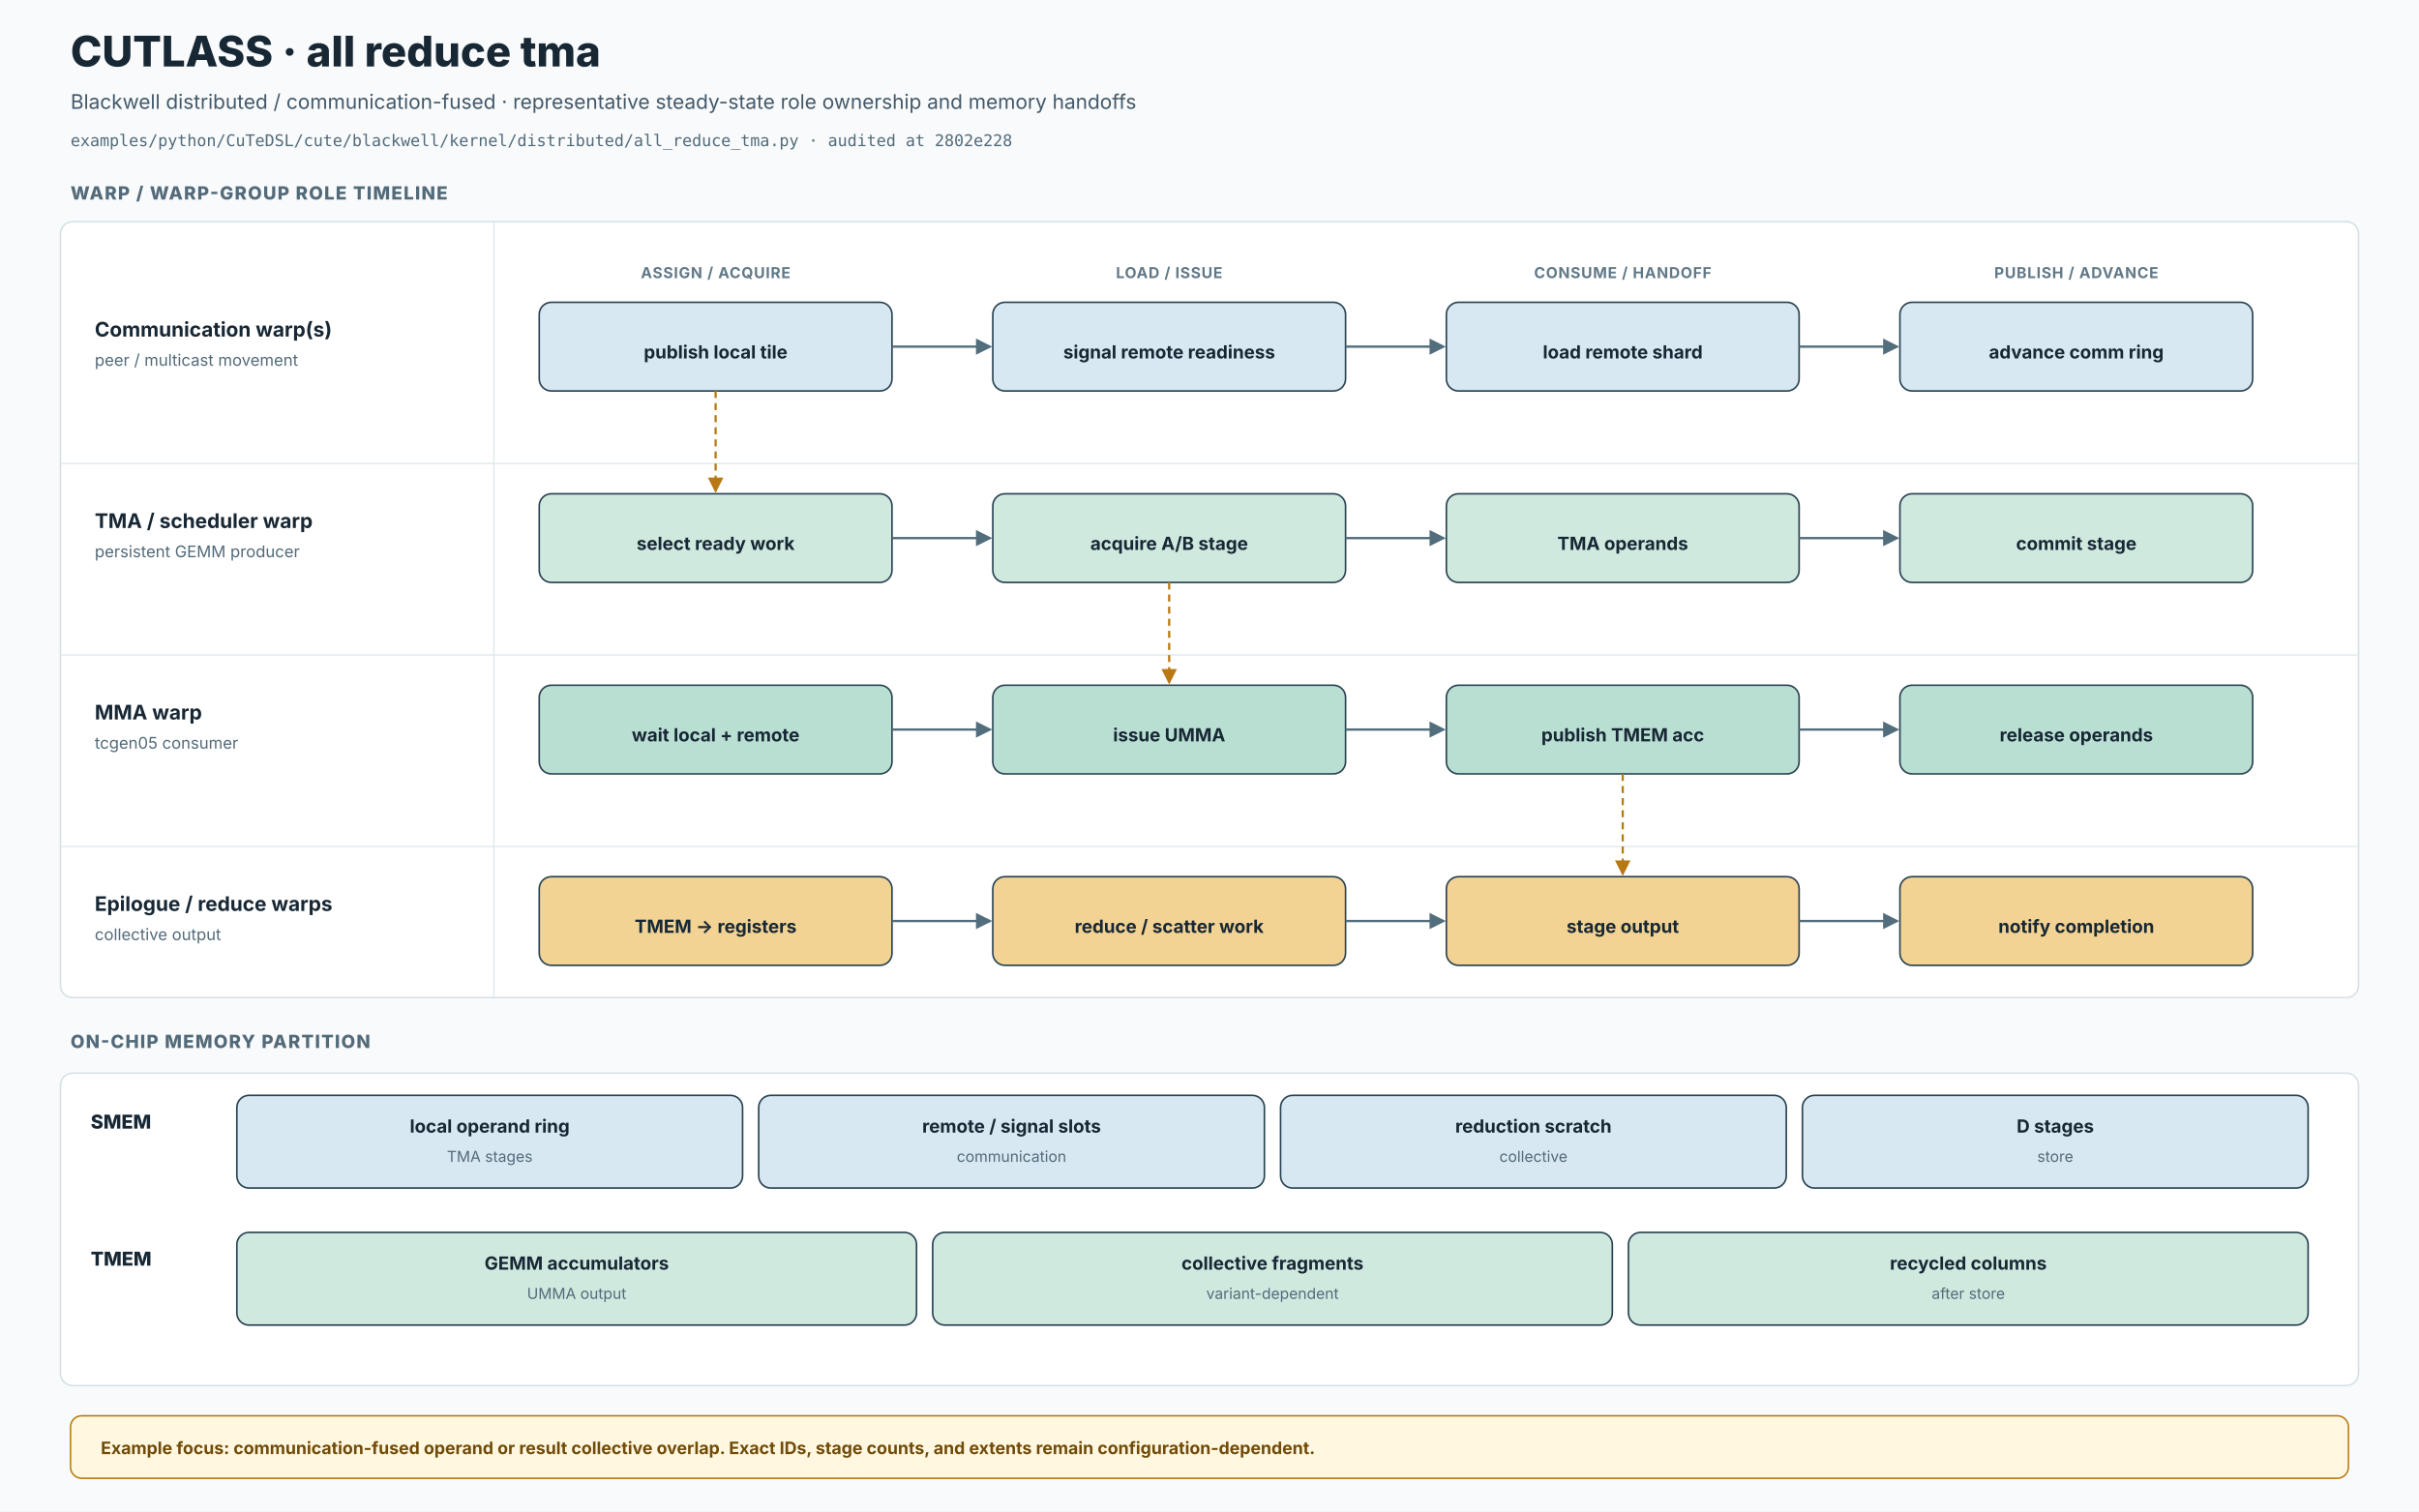
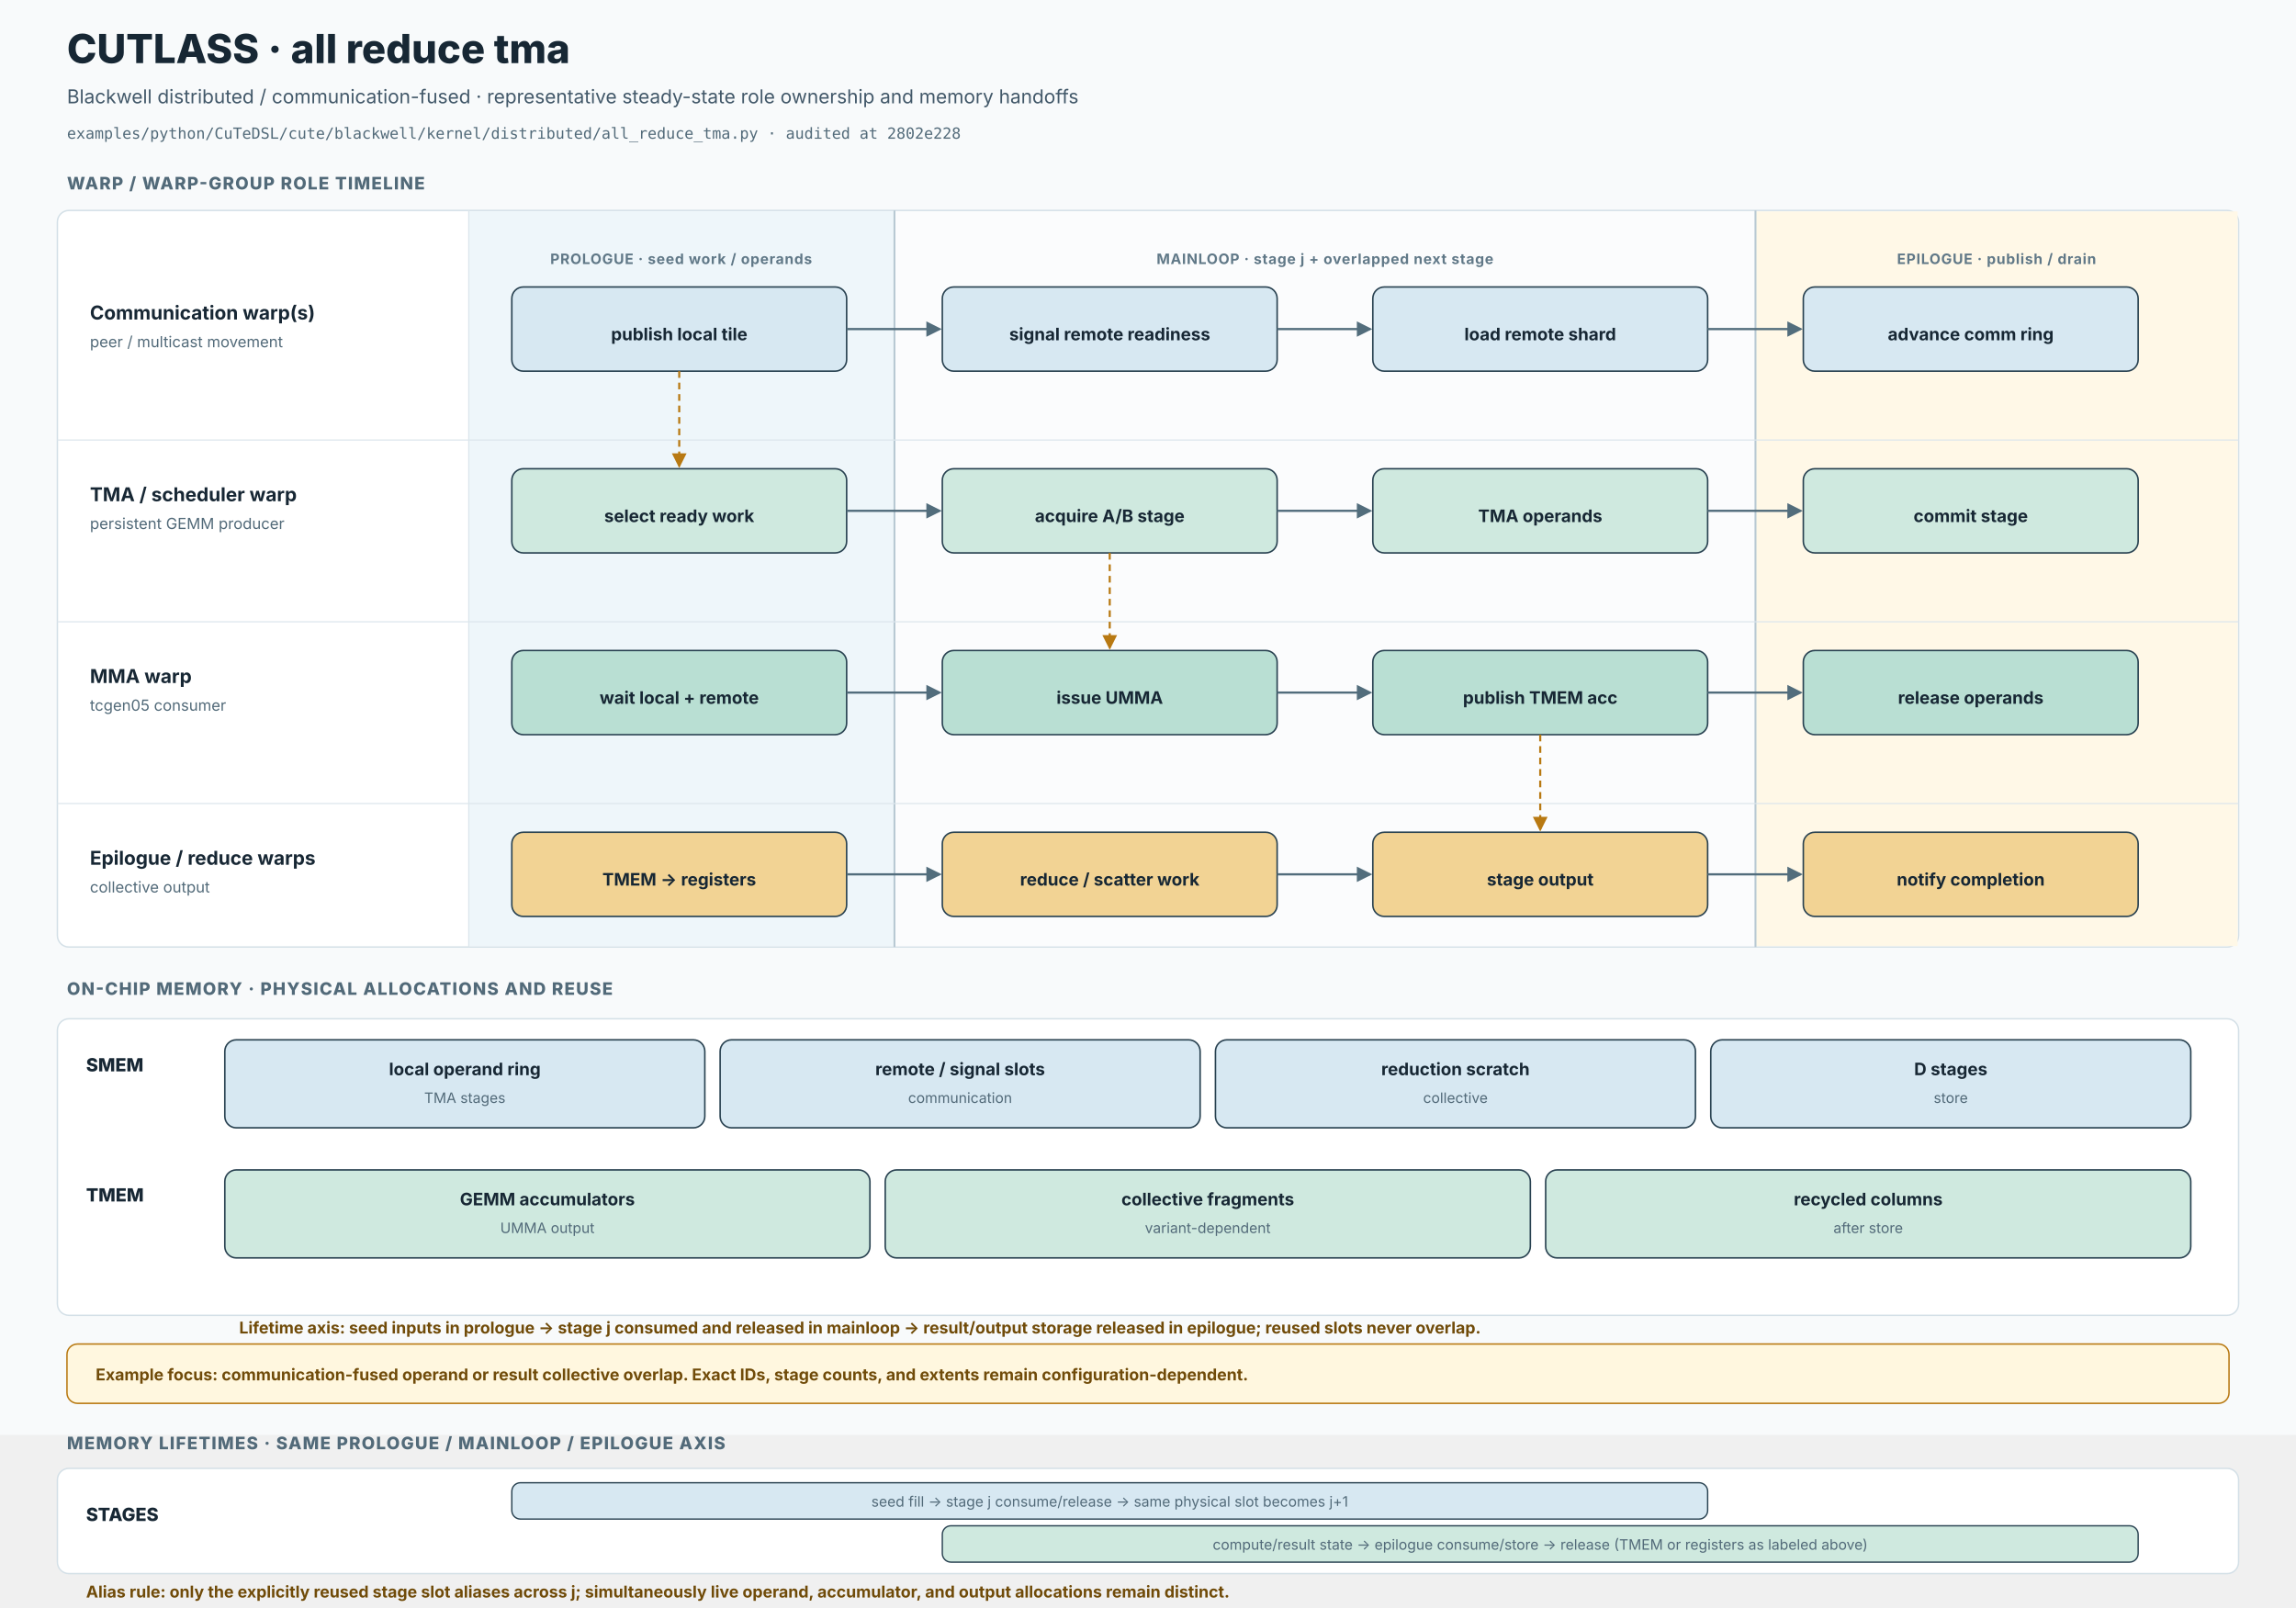
- <svg xmlns="http://www.w3.org/2000/svg" data-authoring="llm-direct" data-authoring-profile="direct-role-memory" data-topic-id="cutlass-warp-specialization" data-graph-id="python-cute-blackwell-kernel-distributed-all-reduce-tma" data-source-id="cutlass" width="2400" height="1500" viewBox="0 0 2400 1500" role="img" aria-labelledby="title desc">
+ <svg xmlns="http://www.w3.org/2000/svg" data-authoring="llm-direct" data-authoring-profile="direct-role-memory" data-topic-id="cutlass-warp-specialization" data-graph-id="python-cute-blackwell-kernel-distributed-all-reduce-tma" data-source-id="cutlass" width="2400" height="1680" viewBox="0 0 2400 1680" role="img" aria-labelledby="title desc">
  <defs>
    <style>
      text { font-family: Inter, ui-sans-serif, system-ui, -apple-system, BlinkMacSystemFont, "Segoe UI", sans-serif; fill: #172734; }
      .title { font-size: 42px; font-weight: 780; } .subtitle { font-size: 20px; fill: #425869; }
      .source { font-family: ui-monospace, SFMono-Regular, Menlo, Consolas, monospace; font-size: 16px; fill: #526a79; }
      .panel { font-size: 18px; font-weight: 790; fill: #526a79; letter-spacing: 1.2px; }
      .phase { font-size: 15px; font-weight: 720; text-anchor: middle; fill: #607887; letter-spacing: .7px; }
      .role { font-size: 20px; font-weight: 750; } .role-note { font-size: 16px; fill: #526a79; }
      .box { font-size: 18px; font-weight: 700; text-anchor: middle; dominant-baseline: middle; }
      .node, .mem { stroke: #294251; stroke-width: 1.6; } .grid { stroke: #dce6ec; stroke-width: 1.2; }
      .arrow { fill: none; stroke: #526d7c; stroke-width: 2.3; marker-end: url(#arrow); }
      .handoff { fill: none; stroke: #b87912; stroke-width: 2.2; stroke-dasharray: 7 5; marker-end: url(#gold); }
      .memory-label { font-size: 19px; font-weight: 770; } .mem-name { font-size: 18px; font-weight: 740; text-anchor: middle; }
      .mem-note { font-size: 15px; fill: #526a79; text-anchor: middle; } .note { font-size: 17px; font-weight: 650; fill: #704b09; }
    </style>
    <marker id="arrow" viewBox="0 0 10 10" refX="8.5" refY="5" markerWidth="7" markerHeight="7" orient="auto">
      <path d="M0 0L10 5L0 10Z" fill="#526d7c" />
    </marker>
    <marker id="gold" viewBox="0 0 10 10" refX="8.5" refY="5" markerWidth="7" markerHeight="7" orient="auto">
      <path d="M0 0L10 5L0 10Z" fill="#b87912" />
    </marker>
  </defs>
  <rect width="2400" height="1500" fill="#f8fafb" />
  <text class="title" x="70" y="66">CUTLASS · all reduce tma</text>
  <text class="subtitle" x="70" y="108">Blackwell distributed / communication-fused · representative steady-state role ownership and memory handoffs</text>
  <text class="source" x="70" y="145">examples/python/CuTeDSL/cute/blackwell/kernel/distributed/all_reduce_tma.py · audited at 2802e228</text>
  <text class="panel" x="70" y="198">WARP / WARP-GROUP ROLE TIMELINE</text>
  <rect x="60" y="220" width="2280" height="770" rx="12" fill="#fff" stroke="#d4e0e7" stroke-width="1.5" />
+   <rect class="phase-band" data-phase-id="prologue" x="490" y="221" width="445" height="768" fill="#eef6fa" />
+   <rect class="phase-band" data-phase-id="mainloop" x="935" y="221" width="900" height="768" fill="#fbfcfd" />
+   <rect class="phase-band" data-phase-id="epilogue" x="1835" y="221" width="504" height="768" fill="#fff8e7" />
+   <line x1="935" y1="220" x2="935" y2="990" stroke="#b8c9d3" stroke-width="2" />
+   <line x1="1835" y1="220" x2="1835" y2="990" stroke="#b8c9d3" stroke-width="2" />
  <line class="grid" x1="490" y1="220" x2="490" y2="990" />
  <line class="grid" x1="60" y1="460" x2="2340" y2="460" />
  <line class="grid" x1="60" y1="650" x2="2340" y2="650" />
  <line class="grid" x1="60" y1="840" x2="2340" y2="840" />
-   <text class="phase" x="710" y="276">ASSIGN / ACQUIRE</text>
-   <text class="phase" x="1160" y="276">LOAD / ISSUE</text>
-   <text class="phase" x="1610" y="276">CONSUME / HANDOFF</text>
-   <text class="phase" x="2060" y="276">PUBLISH / ADVANCE</text>
+   <text class="phase" data-phase-id="prologue" x="712" y="276">PROLOGUE · seed work / operands</text>
+   <text class="phase" data-phase-id="mainloop" x="1385" y="276">MAINLOOP · stage j + overlapped next stage</text>
+   <text class="phase" data-phase-id="epilogue" x="2087" y="276">EPILOGUE · publish / drain</text>
  <text class="role" x="94" y="334">Communication warp(s)</text>
  <text class="role-note" x="94" y="363">peer / multicast movement</text>
  <rect class="node" x="535" y="300" width="350" height="88" rx="12" fill="#d7e8f2" />
  <text class="box" x="710" y="349">publish local tile</text>
  <rect class="node" x="985" y="300" width="350" height="88" rx="12" fill="#d7e8f2" />
  <text class="box" x="1160" y="349">signal remote readiness</text>
  <path class="arrow" d="M885 344 H982" />
  <rect class="node" x="1435" y="300" width="350" height="88" rx="12" fill="#d7e8f2" />
  <text class="box" x="1610" y="349">load remote shard</text>
  <path class="arrow" d="M1335 344 H1432" />
  <rect class="node" x="1885" y="300" width="350" height="88" rx="12" fill="#d7e8f2" />
  <text class="box" x="2060" y="349">advance comm ring</text>
  <path class="arrow" d="M1785 344 H1882" />
  <text class="role" x="94" y="524">TMA / scheduler warp</text>
  <text class="role-note" x="94" y="553">persistent GEMM producer</text>
  <rect class="node" x="535" y="490" width="350" height="88" rx="12" fill="#cfe9df" />
  <text class="box" x="710" y="539">select ready work</text>
  <rect class="node" x="985" y="490" width="350" height="88" rx="12" fill="#cfe9df" />
  <text class="box" x="1160" y="539">acquire A/B stage</text>
  <path class="arrow" d="M885 534 H982" />
  <rect class="node" x="1435" y="490" width="350" height="88" rx="12" fill="#cfe9df" />
  <text class="box" x="1610" y="539">TMA operands</text>
  <path class="arrow" d="M1335 534 H1432" />
  <rect class="node" x="1885" y="490" width="350" height="88" rx="12" fill="#cfe9df" />
  <text class="box" x="2060" y="539">commit stage</text>
  <path class="arrow" d="M1785 534 H1882" />
  <text class="role" x="94" y="714">MMA warp</text>
  <text class="role-note" x="94" y="743">tcgen05 consumer</text>
  <rect class="node" x="535" y="680" width="350" height="88" rx="12" fill="#b9dfd3" />
  <text class="box" x="710" y="729">wait local + remote</text>
  <rect class="node" x="985" y="680" width="350" height="88" rx="12" fill="#b9dfd3" />
  <text class="box" x="1160" y="729">issue UMMA</text>
  <path class="arrow" d="M885 724 H982" />
  <rect class="node" x="1435" y="680" width="350" height="88" rx="12" fill="#b9dfd3" />
  <text class="box" x="1610" y="729">publish TMEM acc</text>
  <path class="arrow" d="M1335 724 H1432" />
  <rect class="node" x="1885" y="680" width="350" height="88" rx="12" fill="#b9dfd3" />
  <text class="box" x="2060" y="729">release operands</text>
  <path class="arrow" d="M1785 724 H1882" />
  <text class="role" x="94" y="904">Epilogue / reduce warps</text>
  <text class="role-note" x="94" y="933">collective output</text>
  <rect class="node" x="535" y="870" width="350" height="88" rx="12" fill="#f2d394" />
  <text class="box" x="710" y="919">TMEM → registers</text>
  <rect class="node" x="985" y="870" width="350" height="88" rx="12" fill="#f2d394" />
  <text class="box" x="1160" y="919">reduce / scatter work</text>
  <path class="arrow" d="M885 914 H982" />
  <rect class="node" x="1435" y="870" width="350" height="88" rx="12" fill="#f2d394" />
  <text class="box" x="1610" y="919">stage output</text>
  <path class="arrow" d="M1335 914 H1432" />
  <rect class="node" x="1885" y="870" width="350" height="88" rx="12" fill="#f2d394" />
  <text class="box" x="2060" y="919">notify completion</text>
  <path class="arrow" d="M1785 914 H1882" />
  <path class="handoff" d="M710 388 V487" />
  <path class="handoff" d="M1160 578 V677" />
  <path class="handoff" d="M1610 768 V867" />
-   <text class="panel" x="70" y="1040">ON-CHIP MEMORY PARTITION</text>
+   <text class="panel" x="70" y="1040">ON-CHIP MEMORY · PHYSICAL ALLOCATIONS AND REUSE</text>
  <rect x="60" y="1065" width="2280" height="310" rx="12" fill="#fff" stroke="#d4e0e7" stroke-width="1.5" />
  <text class="memory-label" x="90" y="1120">SMEM</text>
  <rect class="mem" x="235.0" y="1087" width="501.75" height="92" rx="12" fill="#d7e8f2" />
  <text class="mem-name" x="485.875" y="1124">local operand ring</text>
  <text class="mem-note" x="485.875" y="1153">TMA stages</text>
  <rect class="mem" x="752.75" y="1087" width="501.75" height="92" rx="12" fill="#d7e8f2" />
  <text class="mem-name" x="1003.625" y="1124">remote / signal slots</text>
  <text class="mem-note" x="1003.625" y="1153">communication</text>
  <rect class="mem" x="1270.5" y="1087" width="501.75" height="92" rx="12" fill="#d7e8f2" />
  <text class="mem-name" x="1521.375" y="1124">reduction scratch</text>
  <text class="mem-note" x="1521.375" y="1153">collective</text>
  <rect class="mem" x="1788.25" y="1087" width="501.75" height="92" rx="12" fill="#d7e8f2" />
  <text class="mem-name" x="2039.125" y="1124">D stages</text>
  <text class="mem-note" x="2039.125" y="1153">store</text>
  <text class="memory-label" x="90" y="1256">TMEM</text>
  <rect class="mem" x="235.0" y="1223" width="674.333" height="92" rx="12" fill="#cfe9df" />
  <text class="mem-name" x="572.167" y="1260">GEMM accumulators</text>
  <text class="mem-note" x="572.167" y="1289">UMMA output</text>
  <rect class="mem" x="925.333" y="1223" width="674.333" height="92" rx="12" fill="#cfe9df" />
  <text class="mem-name" x="1262.5" y="1260">collective fragments</text>
  <text class="mem-note" x="1262.5" y="1289">variant-dependent</text>
  <rect class="mem" x="1615.667" y="1223" width="674.333" height="92" rx="12" fill="#cfe9df" />
  <text class="mem-name" x="1952.833" y="1260">recycled columns</text>
  <text class="mem-note" x="1952.833" y="1289">after store</text>
+   <text class="note" x="250" y="1394">Lifetime axis: seed inputs in prologue → stage j consumed and released in mainloop → result/output storage released in epilogue; reused slots never overlap.</text>
  <rect x="70" y="1405" width="2260" height="62" rx="11" fill="#fff7df" stroke="#b87912" stroke-width="1.5" />
  <text class="note" x="100" y="1443">Example focus: communication-fused operand or result collective overlap. Exact IDs, stage counts, and extents remain configuration-dependent.</text>
+   <text class="panel" x="70" y="1515">MEMORY LIFETIMES · SAME PROLOGUE / MAINLOOP / EPILOGUE AXIS</text>
+   <rect x="60" y="1535" width="2280" height="110" rx="12" fill="#fff" stroke="#d4e0e7" stroke-width="1.5" />
+   <text class="memory-label" x="90" y="1590">STAGES</text>
+   <g class="resource-lifetime" data-resource-id="operand-stage">
+     <rect class="life-box" x="535" y="1550" width="1250" height="38" rx="9" fill="#d7e8f2" stroke="#294251" stroke-width="1.4" />
+     <text class="mem-note" x="1160" y="1575">seed fill → stage j consume/release → same physical slot becomes j+1</text>
+   </g>
+   <g class="resource-lifetime" data-resource-id="result-state">
+     <rect class="life-box" x="985" y="1595" width="1250" height="38" rx="9" fill="#cfe9df" stroke="#294251" stroke-width="1.4" />
+     <text class="mem-note" x="1610" y="1620">compute/result state → epilogue consume/store → release (TMEM or registers as labeled above)</text>
+   </g>
+   <text class="note" x="90" y="1670">Alias rule: only the explicitly reused stage slot aliases across j; simultaneously live operand, accumulator, and output allocations remain distinct.</text>
</svg>
